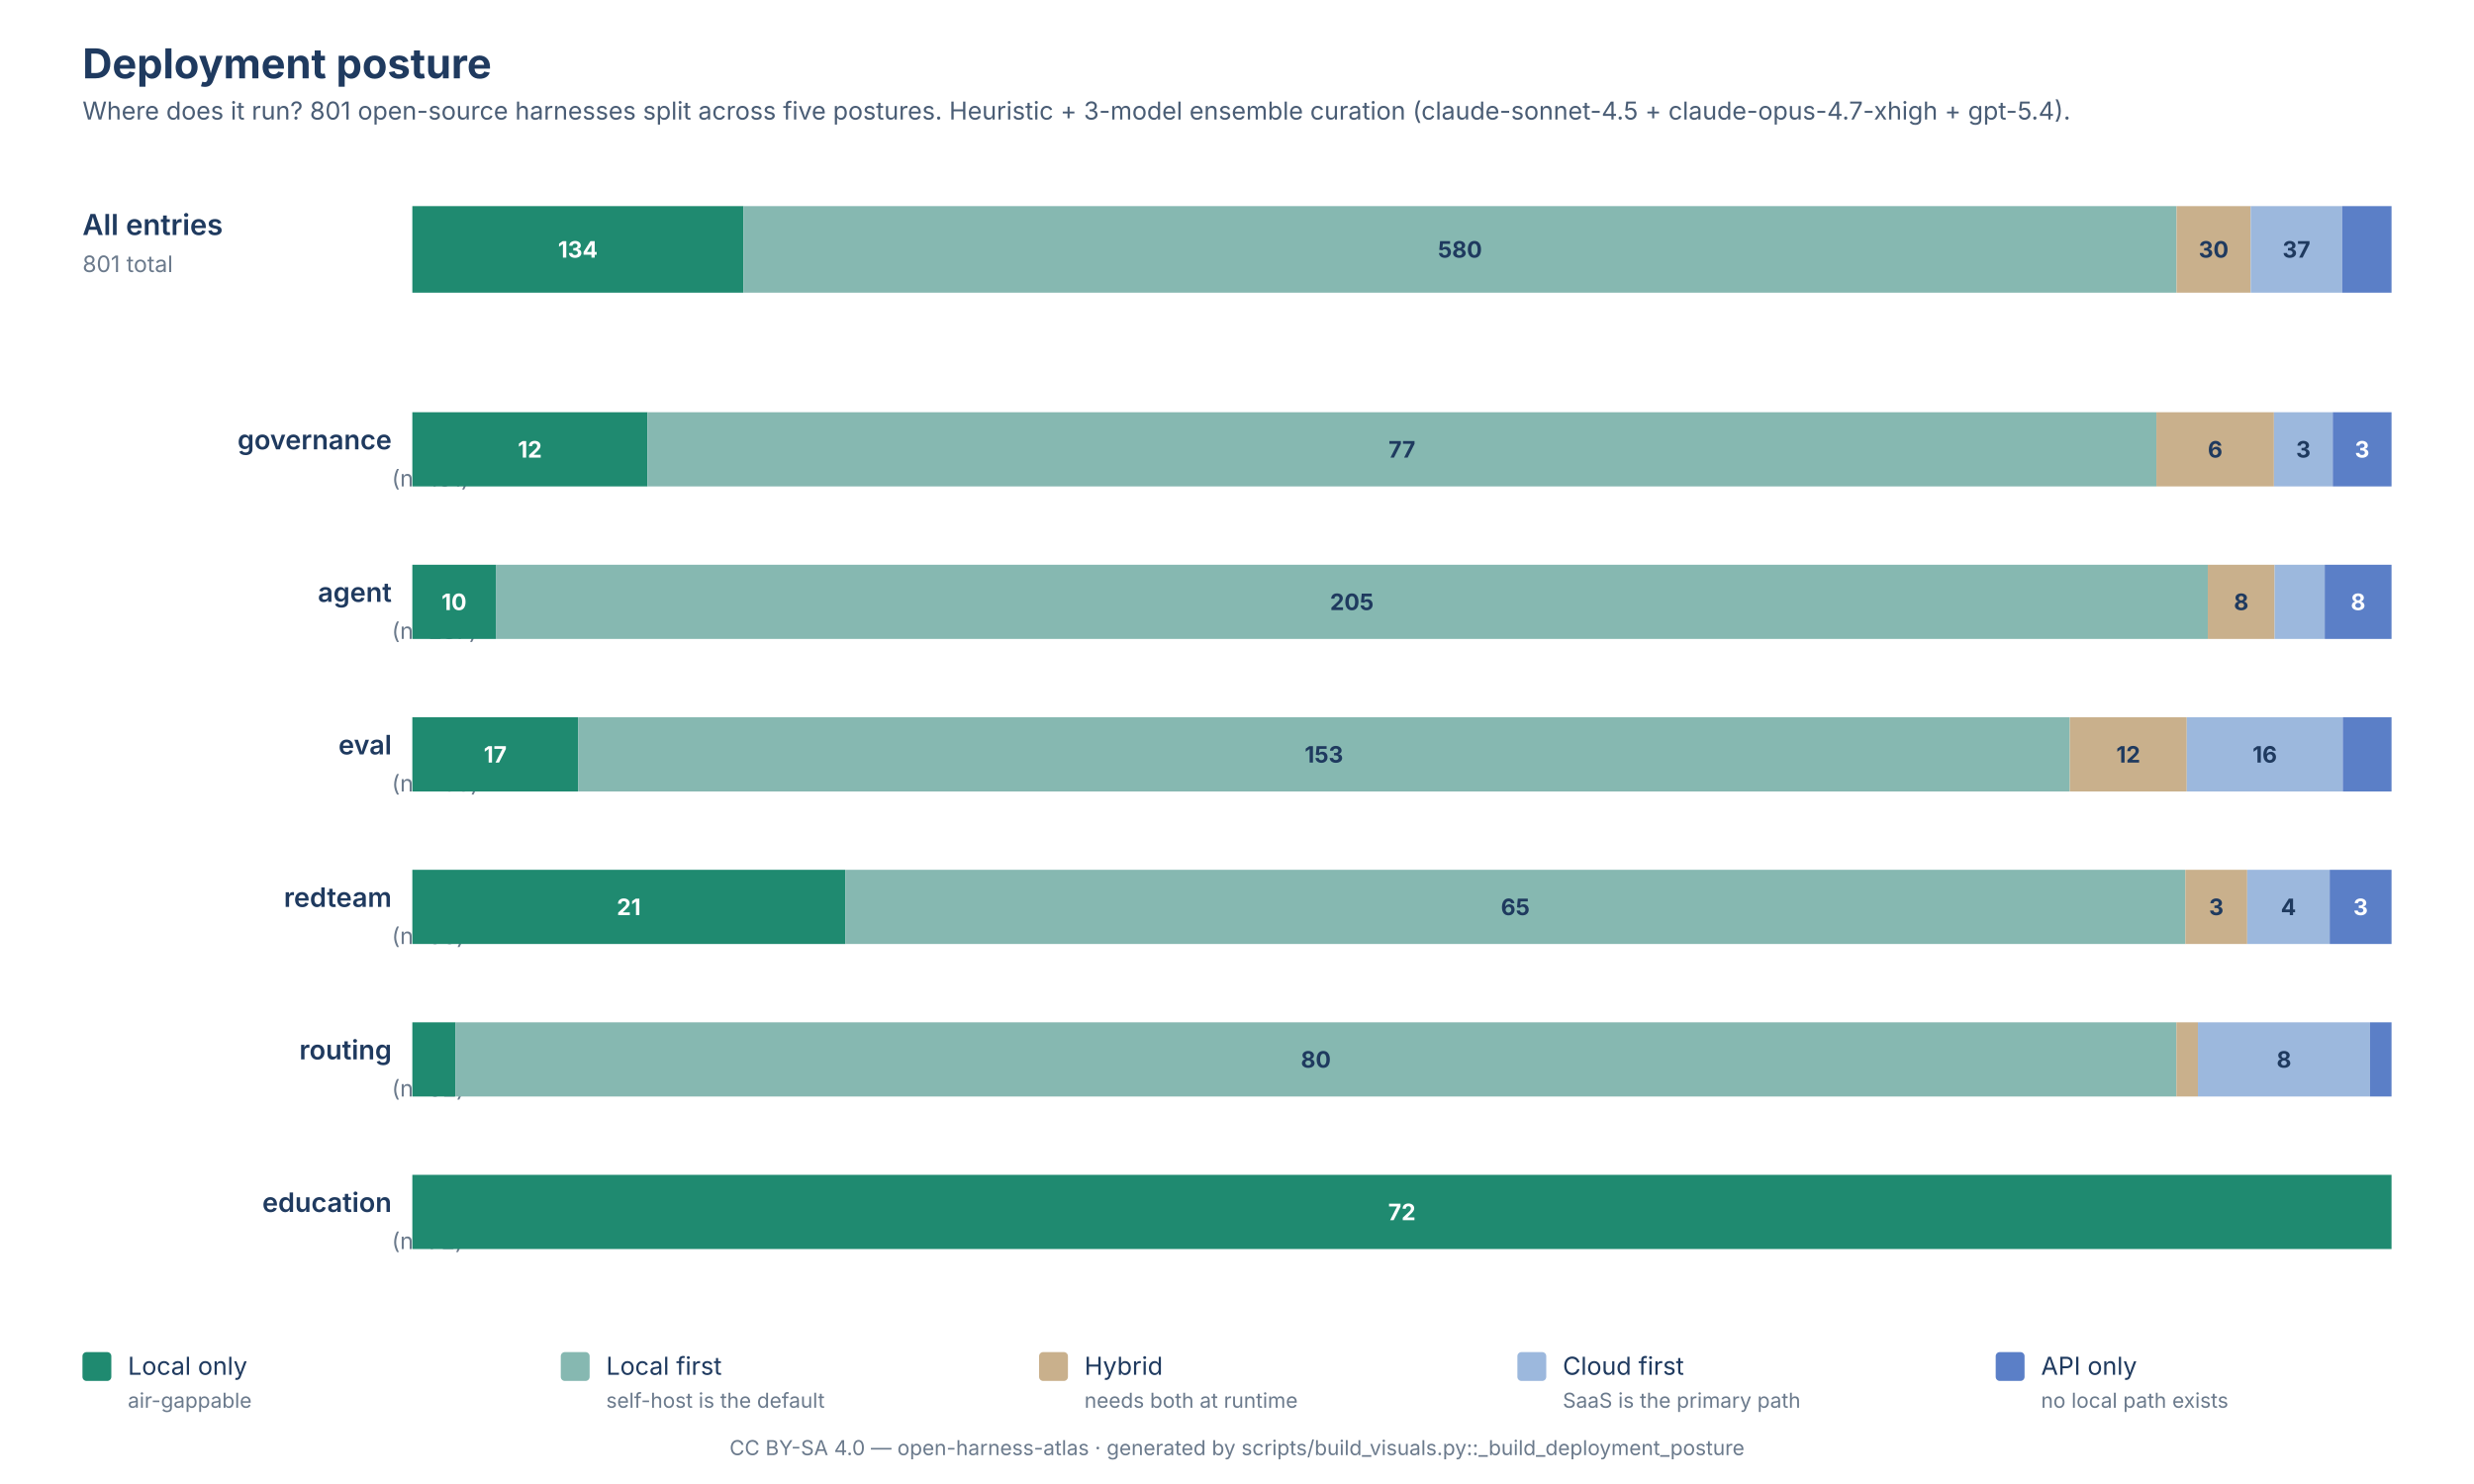
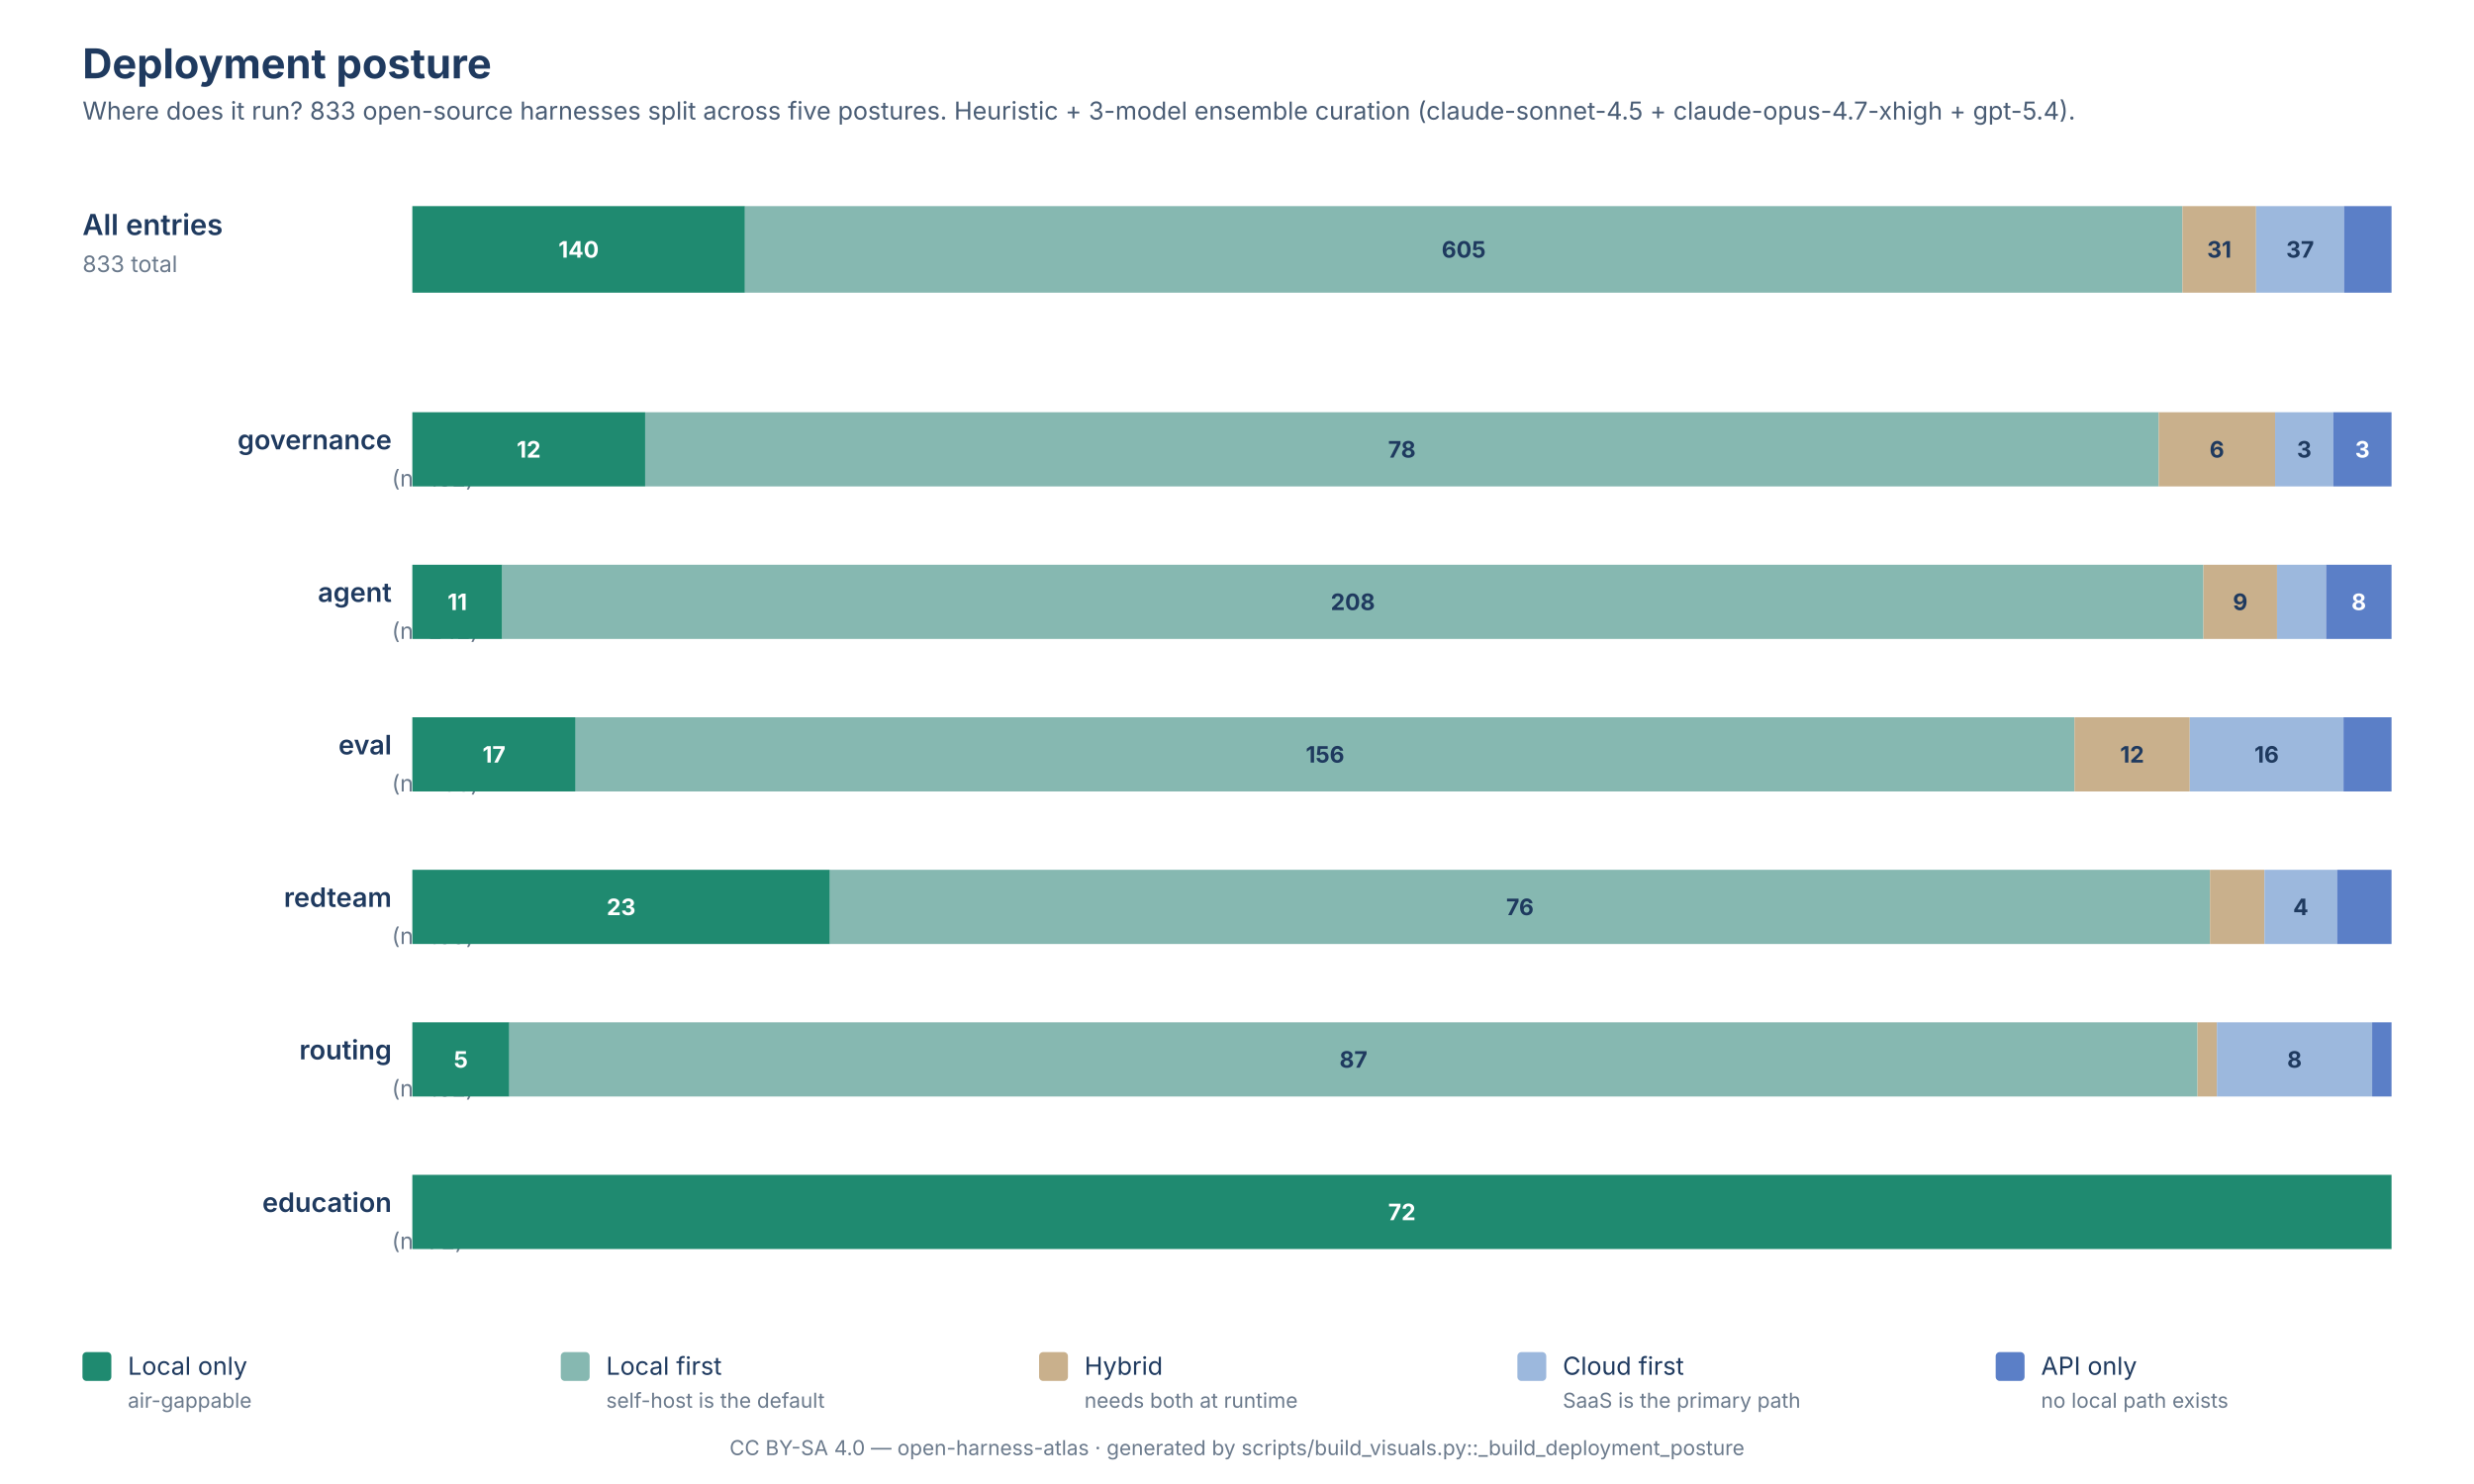
<svg xmlns="http://www.w3.org/2000/svg" viewBox="0 0 1200 720" role="img" aria-labelledby="title desc">
  <style>.body{font-family:"Inter","Helvetica Neue",Arial,sans-serif;}.title{font-size:20px;font-weight:700;fill:#1f3a5f;}.sub{font-size:12px;font-weight:400;fill:#4a5d75;}.h2{font-size:14px;font-weight:600;fill:#1f3a5f;}.cat-label{font-size:13px;font-weight:600;fill:#1f3a5f;text-anchor:end;}.cat-count{font-size:11px;fill:#6b7a8c;text-anchor:start;}.seg-label{font-size:11px;font-weight:700;fill:#ffffff;text-anchor:middle;dominant-baseline:central;}.seg-label-dark{font-size:11px;font-weight:700;fill:#1f3a5f;text-anchor:middle;dominant-baseline:central;}.legend-text{font-size:12px;fill:#1f3a5f;}.legend-hint{font-size:10px;fill:#6b7a8c;}.footer{font-size:10px;fill:#6b7a8c;text-anchor:middle;}</style>
  <rect width="1200" height="720" fill="#ffffff" />
  <text x="40" y="38" class="body title">Deployment posture</text>
-   <text x="40" y="58" class="body sub">Where does it run? 801 open-source harnesses split across five postures. Heuristic + 3-model ensemble curation (claude-sonnet-4.5 + claude-opus-4.7-xhigh + gpt-5.4).</text>
+   <text x="40" y="58" class="body sub">Where does it run? 833 open-source harnesses split across five postures. Heuristic + 3-model ensemble curation (claude-sonnet-4.5 + claude-opus-4.7-xhigh + gpt-5.4).</text>
  <text x="40" y="114" class="body h2">All entries</text>
-   <text x="40" y="132" class="body cat-count" text-anchor="start">801 total</text>
-   <rect x="200.00" y="100" width="160.60" height="42" fill="#1f8a70" />
-   <text x="280.30" y="121.00" class="body seg-label">134</text>
-   <rect x="360.60" y="100" width="695.13" height="42" fill="#86b8b1" />
-   <text x="708.16" y="121.00" class="body seg-label-dark">580</text>
-   <rect x="1055.73" y="100" width="35.96" height="42" fill="#c9b08c" />
-   <text x="1073.71" y="121.00" class="body seg-label-dark">30</text>
-   <rect x="1091.69" y="100" width="44.34" height="42" fill="#9cb8dd" />
-   <text x="1113.86" y="121.00" class="body seg-label-dark">37</text>
-   <rect x="1136.03" y="100" width="23.97" height="42" fill="#5b7fc7" />
+   <text x="40" y="132" class="body cat-count" text-anchor="start">833 total</text>
+   <rect x="200.00" y="100" width="161.34" height="42" fill="#1f8a70" />
+   <text x="280.67" y="121.00" class="body seg-label">140</text>
+   <rect x="361.34" y="100" width="697.24" height="42" fill="#86b8b1" />
+   <text x="709.96" y="121.00" class="body seg-label-dark">605</text>
+   <rect x="1058.58" y="100" width="35.73" height="42" fill="#c9b08c" />
+   <text x="1076.45" y="121.00" class="body seg-label-dark">31</text>
+   <rect x="1094.31" y="100" width="42.64" height="42" fill="#9cb8dd" />
+   <text x="1115.63" y="121.00" class="body seg-label-dark">37</text>
+   <rect x="1136.95" y="100" width="23.05" height="42" fill="#5b7fc7" />
  <text x="190" y="218" class="body cat-label">governance</text>
-   <text x="190" y="236" class="body cat-count" text-anchor="end">(n=101)</text>
-   <rect x="200.00" y="200" width="114.06" height="36" fill="#1f8a70" />
-   <text x="257.03" y="218.00" class="body seg-label">12</text>
-   <rect x="314.06" y="200" width="731.88" height="36" fill="#86b8b1" />
-   <text x="680.00" y="218.00" class="body seg-label-dark">77</text>
-   <rect x="1045.94" y="200" width="57.03" height="36" fill="#c9b08c" />
-   <text x="1074.46" y="218.00" class="body seg-label-dark">6</text>
-   <rect x="1102.97" y="200" width="28.51" height="36" fill="#9cb8dd" />
-   <text x="1117.23" y="218.00" class="body seg-label-dark">3</text>
-   <rect x="1131.49" y="200" width="28.51" height="36" fill="#5b7fc7" />
-   <text x="1145.74" y="218.00" class="body seg-label">3</text>
+   <text x="190" y="236" class="body cat-count" text-anchor="end">(n=102)</text>
+   <rect x="200.00" y="200" width="112.94" height="36" fill="#1f8a70" />
+   <text x="256.47" y="218.00" class="body seg-label">12</text>
+   <rect x="312.94" y="200" width="734.12" height="36" fill="#86b8b1" />
+   <text x="680.00" y="218.00" class="body seg-label-dark">78</text>
+   <rect x="1047.06" y="200" width="56.47" height="36" fill="#c9b08c" />
+   <text x="1075.29" y="218.00" class="body seg-label-dark">6</text>
+   <rect x="1103.53" y="200" width="28.24" height="36" fill="#9cb8dd" />
+   <text x="1117.65" y="218.00" class="body seg-label-dark">3</text>
+   <rect x="1131.76" y="200" width="28.24" height="36" fill="#5b7fc7" />
+   <text x="1145.88" y="218.00" class="body seg-label">3</text>
  <text x="190" y="292" class="body cat-label">agent</text>
-   <text x="190" y="310" class="body cat-count" text-anchor="end">(n=237)</text>
-   <rect x="200.00" y="274" width="40.51" height="36" fill="#1f8a70" />
-   <text x="220.25" y="292.00" class="body seg-label">10</text>
-   <rect x="240.51" y="274" width="830.38" height="36" fill="#86b8b1" />
-   <text x="655.70" y="292.00" class="body seg-label-dark">205</text>
-   <rect x="1070.89" y="274" width="32.41" height="36" fill="#c9b08c" />
-   <text x="1087.09" y="292.00" class="body seg-label-dark">8</text>
-   <rect x="1103.29" y="274" width="24.30" height="36" fill="#9cb8dd" />
-   <rect x="1127.59" y="274" width="32.41" height="36" fill="#5b7fc7" />
-   <text x="1143.80" y="292.00" class="body seg-label">8</text>
+   <text x="190" y="310" class="body cat-count" text-anchor="end">(n=242)</text>
+   <rect x="200.00" y="274" width="43.64" height="36" fill="#1f8a70" />
+   <text x="221.82" y="292.00" class="body seg-label">11</text>
+   <rect x="243.64" y="274" width="825.12" height="36" fill="#86b8b1" />
+   <text x="656.20" y="292.00" class="body seg-label-dark">208</text>
+   <rect x="1068.76" y="274" width="35.70" height="36" fill="#c9b08c" />
+   <text x="1086.61" y="292.00" class="body seg-label-dark">9</text>
+   <rect x="1104.46" y="274" width="23.80" height="36" fill="#9cb8dd" />
+   <rect x="1128.26" y="274" width="31.74" height="36" fill="#5b7fc7" />
+   <text x="1144.13" y="292.00" class="body seg-label">8</text>
  <text x="190" y="366" class="body cat-label">eval</text>
-   <text x="190" y="384" class="body cat-count" text-anchor="end">(n=203)</text>
-   <rect x="200.00" y="348" width="80.39" height="36" fill="#1f8a70" />
-   <text x="240.20" y="366.00" class="body seg-label">17</text>
-   <rect x="280.39" y="348" width="723.55" height="36" fill="#86b8b1" />
-   <text x="642.17" y="366.00" class="body seg-label-dark">153</text>
-   <rect x="1003.94" y="348" width="56.75" height="36" fill="#c9b08c" />
-   <text x="1032.32" y="366.00" class="body seg-label-dark">12</text>
-   <rect x="1060.69" y="348" width="75.67" height="36" fill="#9cb8dd" />
-   <text x="1098.52" y="366.00" class="body seg-label-dark">16</text>
-   <rect x="1136.35" y="348" width="23.65" height="36" fill="#5b7fc7" />
+   <text x="190" y="384" class="body cat-count" text-anchor="end">(n=206)</text>
+   <rect x="200.00" y="348" width="79.22" height="36" fill="#1f8a70" />
+   <text x="239.61" y="366.00" class="body seg-label">17</text>
+   <rect x="279.22" y="348" width="726.99" height="36" fill="#86b8b1" />
+   <text x="642.72" y="366.00" class="body seg-label-dark">156</text>
+   <rect x="1006.21" y="348" width="55.92" height="36" fill="#c9b08c" />
+   <text x="1034.17" y="366.00" class="body seg-label-dark">12</text>
+   <rect x="1062.14" y="348" width="74.56" height="36" fill="#9cb8dd" />
+   <text x="1099.42" y="366.00" class="body seg-label-dark">16</text>
+   <rect x="1136.70" y="348" width="23.30" height="36" fill="#5b7fc7" />
  <text x="190" y="440" class="body cat-label">redteam</text>
-   <text x="190" y="458" class="body cat-count" text-anchor="end">(n=96)</text>
-   <rect x="200.00" y="422" width="210.00" height="36" fill="#1f8a70" />
-   <text x="305.00" y="440.00" class="body seg-label">21</text>
-   <rect x="410.00" y="422" width="650.00" height="36" fill="#86b8b1" />
-   <text x="735.00" y="440.00" class="body seg-label-dark">65</text>
-   <rect x="1060.00" y="422" width="30.00" height="36" fill="#c9b08c" />
-   <text x="1075.00" y="440.00" class="body seg-label-dark">3</text>
-   <rect x="1090.00" y="422" width="40.00" height="36" fill="#9cb8dd" />
-   <text x="1110.00" y="440.00" class="body seg-label-dark">4</text>
-   <rect x="1130.00" y="422" width="30.00" height="36" fill="#5b7fc7" />
-   <text x="1145.00" y="440.00" class="body seg-label">3</text>
+   <text x="190" y="458" class="body cat-count" text-anchor="end">(n=109)</text>
+   <rect x="200.00" y="422" width="202.57" height="36" fill="#1f8a70" />
+   <text x="301.28" y="440.00" class="body seg-label">23</text>
+   <rect x="402.57" y="422" width="669.36" height="36" fill="#86b8b1" />
+   <text x="737.25" y="440.00" class="body seg-label-dark">76</text>
+   <rect x="1071.93" y="422" width="26.42" height="36" fill="#c9b08c" />
+   <rect x="1098.35" y="422" width="35.23" height="36" fill="#9cb8dd" />
+   <text x="1115.96" y="440.00" class="body seg-label-dark">4</text>
+   <rect x="1133.58" y="422" width="26.42" height="36" fill="#5b7fc7" />
  <text x="190" y="514" class="body cat-label">routing</text>
-   <text x="190" y="532" class="body cat-count" text-anchor="end">(n=92)</text>
-   <rect x="200.00" y="496" width="20.87" height="36" fill="#1f8a70" />
-   <rect x="220.87" y="496" width="834.78" height="36" fill="#86b8b1" />
-   <text x="638.26" y="514.00" class="body seg-label-dark">80</text>
-   <rect x="1055.65" y="496" width="10.43" height="36" fill="#c9b08c" />
-   <rect x="1066.09" y="496" width="83.48" height="36" fill="#9cb8dd" />
-   <text x="1107.83" y="514.00" class="body seg-label-dark">8</text>
-   <rect x="1149.57" y="496" width="10.43" height="36" fill="#5b7fc7" />
+   <text x="190" y="532" class="body cat-count" text-anchor="end">(n=102)</text>
+   <rect x="200.00" y="496" width="47.06" height="36" fill="#1f8a70" />
+   <text x="223.53" y="514.00" class="body seg-label">5</text>
+   <rect x="247.06" y="496" width="818.82" height="36" fill="#86b8b1" />
+   <text x="656.47" y="514.00" class="body seg-label-dark">87</text>
+   <rect x="1065.88" y="496" width="9.41" height="36" fill="#c9b08c" />
+   <rect x="1075.29" y="496" width="75.29" height="36" fill="#9cb8dd" />
+   <text x="1112.94" y="514.00" class="body seg-label-dark">8</text>
+   <rect x="1150.59" y="496" width="9.41" height="36" fill="#5b7fc7" />
  <text x="190" y="588" class="body cat-label">education</text>
  <text x="190" y="606" class="body cat-count" text-anchor="end">(n=72)</text>
  <rect x="200.00" y="570" width="960.00" height="36" fill="#1f8a70" />
  <text x="680.00" y="588.00" class="body seg-label">72</text>
  <rect x="40" y="656" width="14" height="14" rx="2" fill="#1f8a70" />
  <text x="62" y="667" class="body legend-text">Local only</text>
  <text x="62" y="683" class="body legend-hint">air-gappable</text>
  <rect x="272" y="656" width="14" height="14" rx="2" fill="#86b8b1" />
  <text x="294" y="667" class="body legend-text">Local first</text>
  <text x="294" y="683" class="body legend-hint">self-host is the default</text>
  <rect x="504" y="656" width="14" height="14" rx="2" fill="#c9b08c" />
  <text x="526" y="667" class="body legend-text">Hybrid</text>
  <text x="526" y="683" class="body legend-hint">needs both at runtime</text>
  <rect x="736" y="656" width="14" height="14" rx="2" fill="#9cb8dd" />
  <text x="758" y="667" class="body legend-text">Cloud first</text>
  <text x="758" y="683" class="body legend-hint">SaaS is the primary path</text>
  <rect x="968" y="656" width="14" height="14" rx="2" fill="#5b7fc7" />
  <text x="990" y="667" class="body legend-text">API only</text>
  <text x="990" y="683" class="body legend-hint">no local path exists</text>
  <text x="600" y="706" class="body footer">CC BY-SA 4.0 — open-harness-atlas · generated by scripts/build_visuals.py::_build_deployment_posture</text>
</svg>
